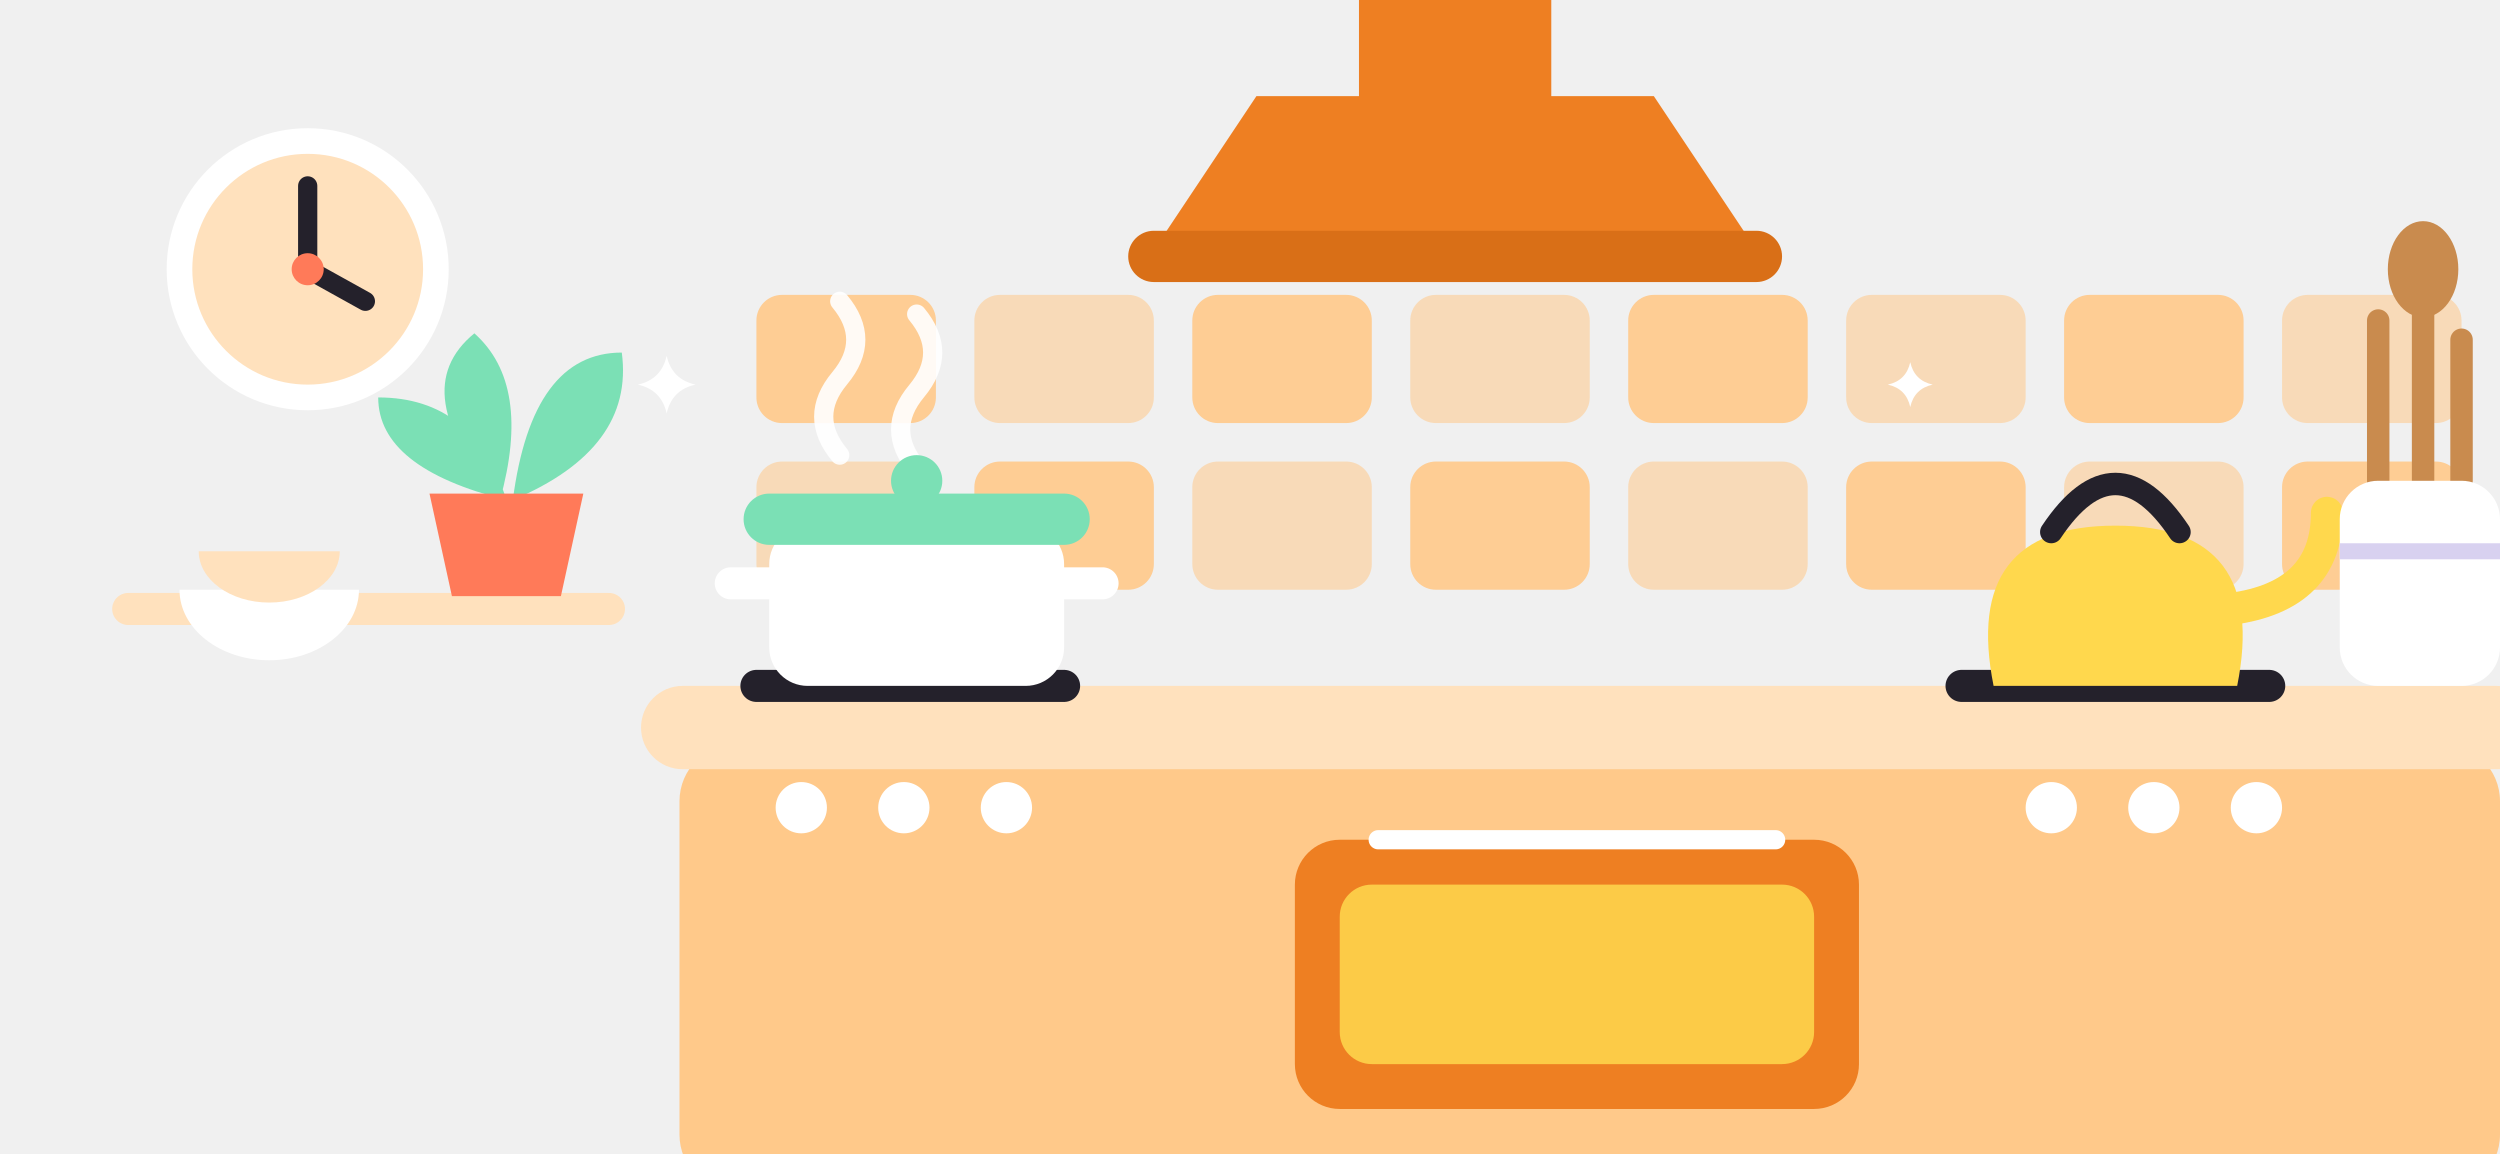
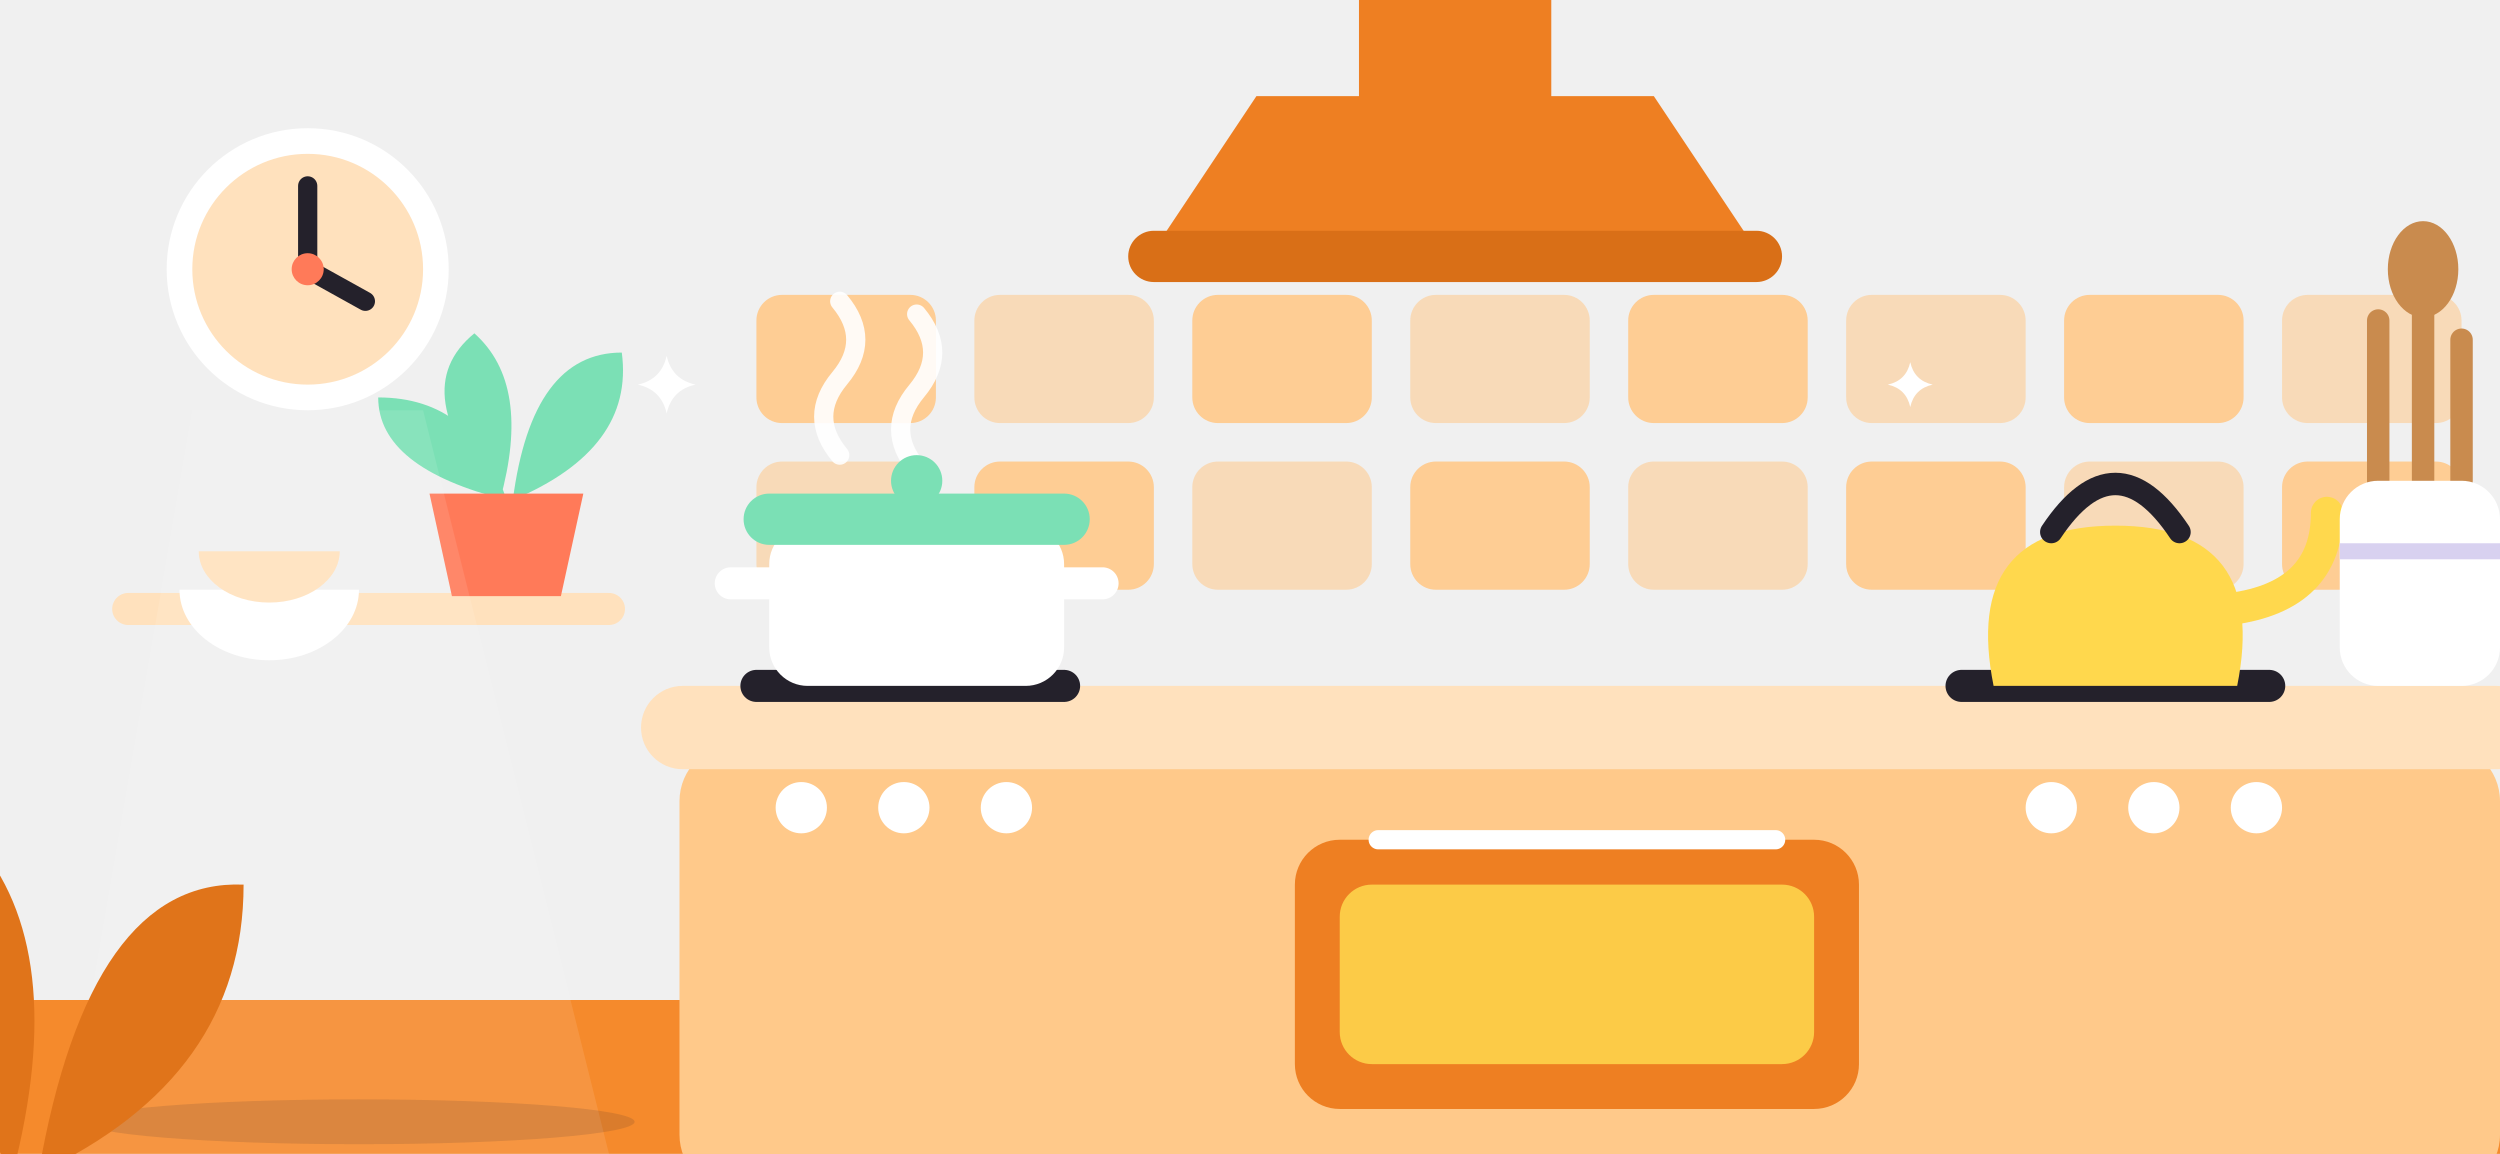
<svg xmlns="http://www.w3.org/2000/svg" viewBox="0 0 780 360" width="780" height="360">
+   <rect x="0" y="312" width="780" height="48" fill="#F58A2C" />
  <rect x="236" y="92" width="56" height="40" rx="8" fill="#FFC98A" opacity="0.9" />
  <rect x="304" y="92" width="56" height="40" rx="8" fill="#FFC98A" opacity="0.55" />
  <rect x="372" y="92" width="56" height="40" rx="8" fill="#FFC98A" opacity="0.9" />
  <rect x="440" y="92" width="56" height="40" rx="8" fill="#FFC98A" opacity="0.55" />
  <rect x="508" y="92" width="56" height="40" rx="8" fill="#FFC98A" opacity="0.9" />
  <rect x="576" y="92" width="56" height="40" rx="8" fill="#FFC98A" opacity="0.55" />
  <rect x="644" y="92" width="56" height="40" rx="8" fill="#FFC98A" opacity="0.9" />
  <rect x="712" y="92" width="56" height="40" rx="8" fill="#FFC98A" opacity="0.55" />
  <rect x="236" y="144" width="56" height="40" rx="8" fill="#FFC98A" opacity="0.55" />
  <rect x="304" y="144" width="56" height="40" rx="8" fill="#FFC98A" opacity="0.9" />
  <rect x="372" y="144" width="56" height="40" rx="8" fill="#FFC98A" opacity="0.55" />
  <rect x="440" y="144" width="56" height="40" rx="8" fill="#FFC98A" opacity="0.9" />
  <rect x="508" y="144" width="56" height="40" rx="8" fill="#FFC98A" opacity="0.55" />
  <rect x="576" y="144" width="56" height="40" rx="8" fill="#FFC98A" opacity="0.9" />
  <rect x="644" y="144" width="56" height="40" rx="8" fill="#FFC98A" opacity="0.55" />
  <rect x="712" y="144" width="56" height="40" rx="8" fill="#FFC98A" opacity="0.9" />
  <rect x="424" y="0" width="60" height="34" fill="#EE7F22" />
  <path d="M360 78 L392 30 H516 L548 78 Z" fill="#EE7F22" />
  <rect x="352" y="72" width="204" height="16" rx="8" fill="#D96F17" />
  <circle cx="96" cy="84" r="44" fill="#FFFFFF" />
  <circle cx="96" cy="84" r="36" fill="#FFE1BD" />
  <path d="M96 84 V58 M96 84 L114 94" stroke="#24212B" stroke-width="6" stroke-linecap="round" />
  <circle cx="96" cy="84" r="5" fill="#FF7A59" />
  <path d="M40 190 h150" stroke="#FFE1BD" stroke-width="10" stroke-linecap="round" />
  <path d="M56 184 a28 22 0 0 0 56 0 z" fill="#FFFFFF" />
  <path d="M62 172 a22 16 0 0 0 44 0 z" fill="#FFE1BD" />
  <path d="M156 156 q-30 -34 -8 -52 q18 16 8 52 z M160 156 q6 -46 34 -46 q4 30 -34 46 z M158 156 q-40 -10 -40 -32 q30 0 40 32 z" fill="#7BE0B5" />
  <path d="M134 154 h48 l-7 32 h-34 z" fill="#FF7A59" />
  <rect x="212" y="232" width="568" height="140" rx="18" fill="#FFC98A" />
  <rect x="200" y="214" width="592" height="26" rx="13" fill="#FFE1BD" />
  <rect x="404" y="262" width="176" height="84" rx="14" fill="#EE7F22" />
  <rect x="418" y="276" width="148" height="56" rx="10" fill="#FFD84D" opacity="0.85" />
  <path d="M430 262 h124" stroke="#FFFFFF" stroke-width="6" stroke-linecap="round" />
  <circle cx="250" cy="252" r="8" fill="#FFFFFF" />
  <circle cx="282" cy="252" r="8" fill="#FFFFFF" />
  <circle cx="314" cy="252" r="8" fill="#FFFFFF" />
  <circle cx="640" cy="252" r="8" fill="#FFFFFF" />
  <circle cx="672" cy="252" r="8" fill="#FFFFFF" />
  <circle cx="704" cy="252" r="8" fill="#FFFFFF" />
  <path d="M236 214 h96 M612 214 h96" stroke="#24212B" stroke-width="10" stroke-linecap="round" />
  <path d="M262 142 q-10 -12 0 -24 q10 -12 0 -24 M286 146 q-10 -12 0 -24 q10 -12 0 -24" stroke="#FFFFFF" stroke-width="6" stroke-linecap="round" fill="none" opacity="0.9" />
  <rect x="240" y="164" width="92" height="50" rx="12" fill="#FFFFFF" />
  <rect x="232" y="154" width="108" height="16" rx="8" fill="#7BE0B5" />
  <circle cx="286" cy="150" r="8" fill="#7BE0B5" />
  <path d="M228 182 h12 M332 182 h12" stroke="#FFFFFF" stroke-width="10" stroke-linecap="round" />
  <path d="M622 214 q-10 -50 38 -50 q48 0 38 50 z" fill="#FFD84D" />
  <path d="M696 190 q30 -4 30 -30" stroke="#FFD84D" stroke-width="10" fill="none" stroke-linecap="round" />
  <path d="M640 166 q20 -30 40 0" stroke="#24212B" stroke-width="7" fill="none" stroke-linecap="round" />
  <path d="M742 150 v-50 M756 152 v-62 M768 150 v-44" stroke="#C98B4E" stroke-width="7" stroke-linecap="round" />
  <ellipse cx="756" cy="84" rx="11" ry="15" fill="#C98B4E" />
  <rect x="730" y="150" width="50" height="64" rx="12" fill="#FFFFFF" />
  <path d="M730 172 h50" stroke="#D8D1F0" stroke-width="5" />
  <path d="M208 111 q1.62 7.38 9 9 q-7.38 1.62 -9 9 q-1.62 -7.38 -9 -9 q7.38 -1.62 9 -9 z" fill="#FFFFFF" />
  <path d="M596 113 q1.26 5.74 7 7 q-5.74 1.26 -7 7 q-1.26 -5.74 -7 -7 q5.74 -1.26 7 -7 z" fill="#FFFFFF" />
+   <path d="M60 128 L132 128 L190 360 L20 360 Z" fill="#FFFFFF" opacity="0.1" />
+   <ellipse cx="112" cy="350" rx="86" ry="7" fill="#24212B" opacity="0.13" />
+   <path d="M4 366 q-44 -70 -12 -104 q30 34 12 104 z M12 366 q16 -92 64 -90 q0 60 -64 90 z M-2 366 q-70 -26 -72 -70 q52 6 72 70 z" fill="#E0741A" />
</svg>
